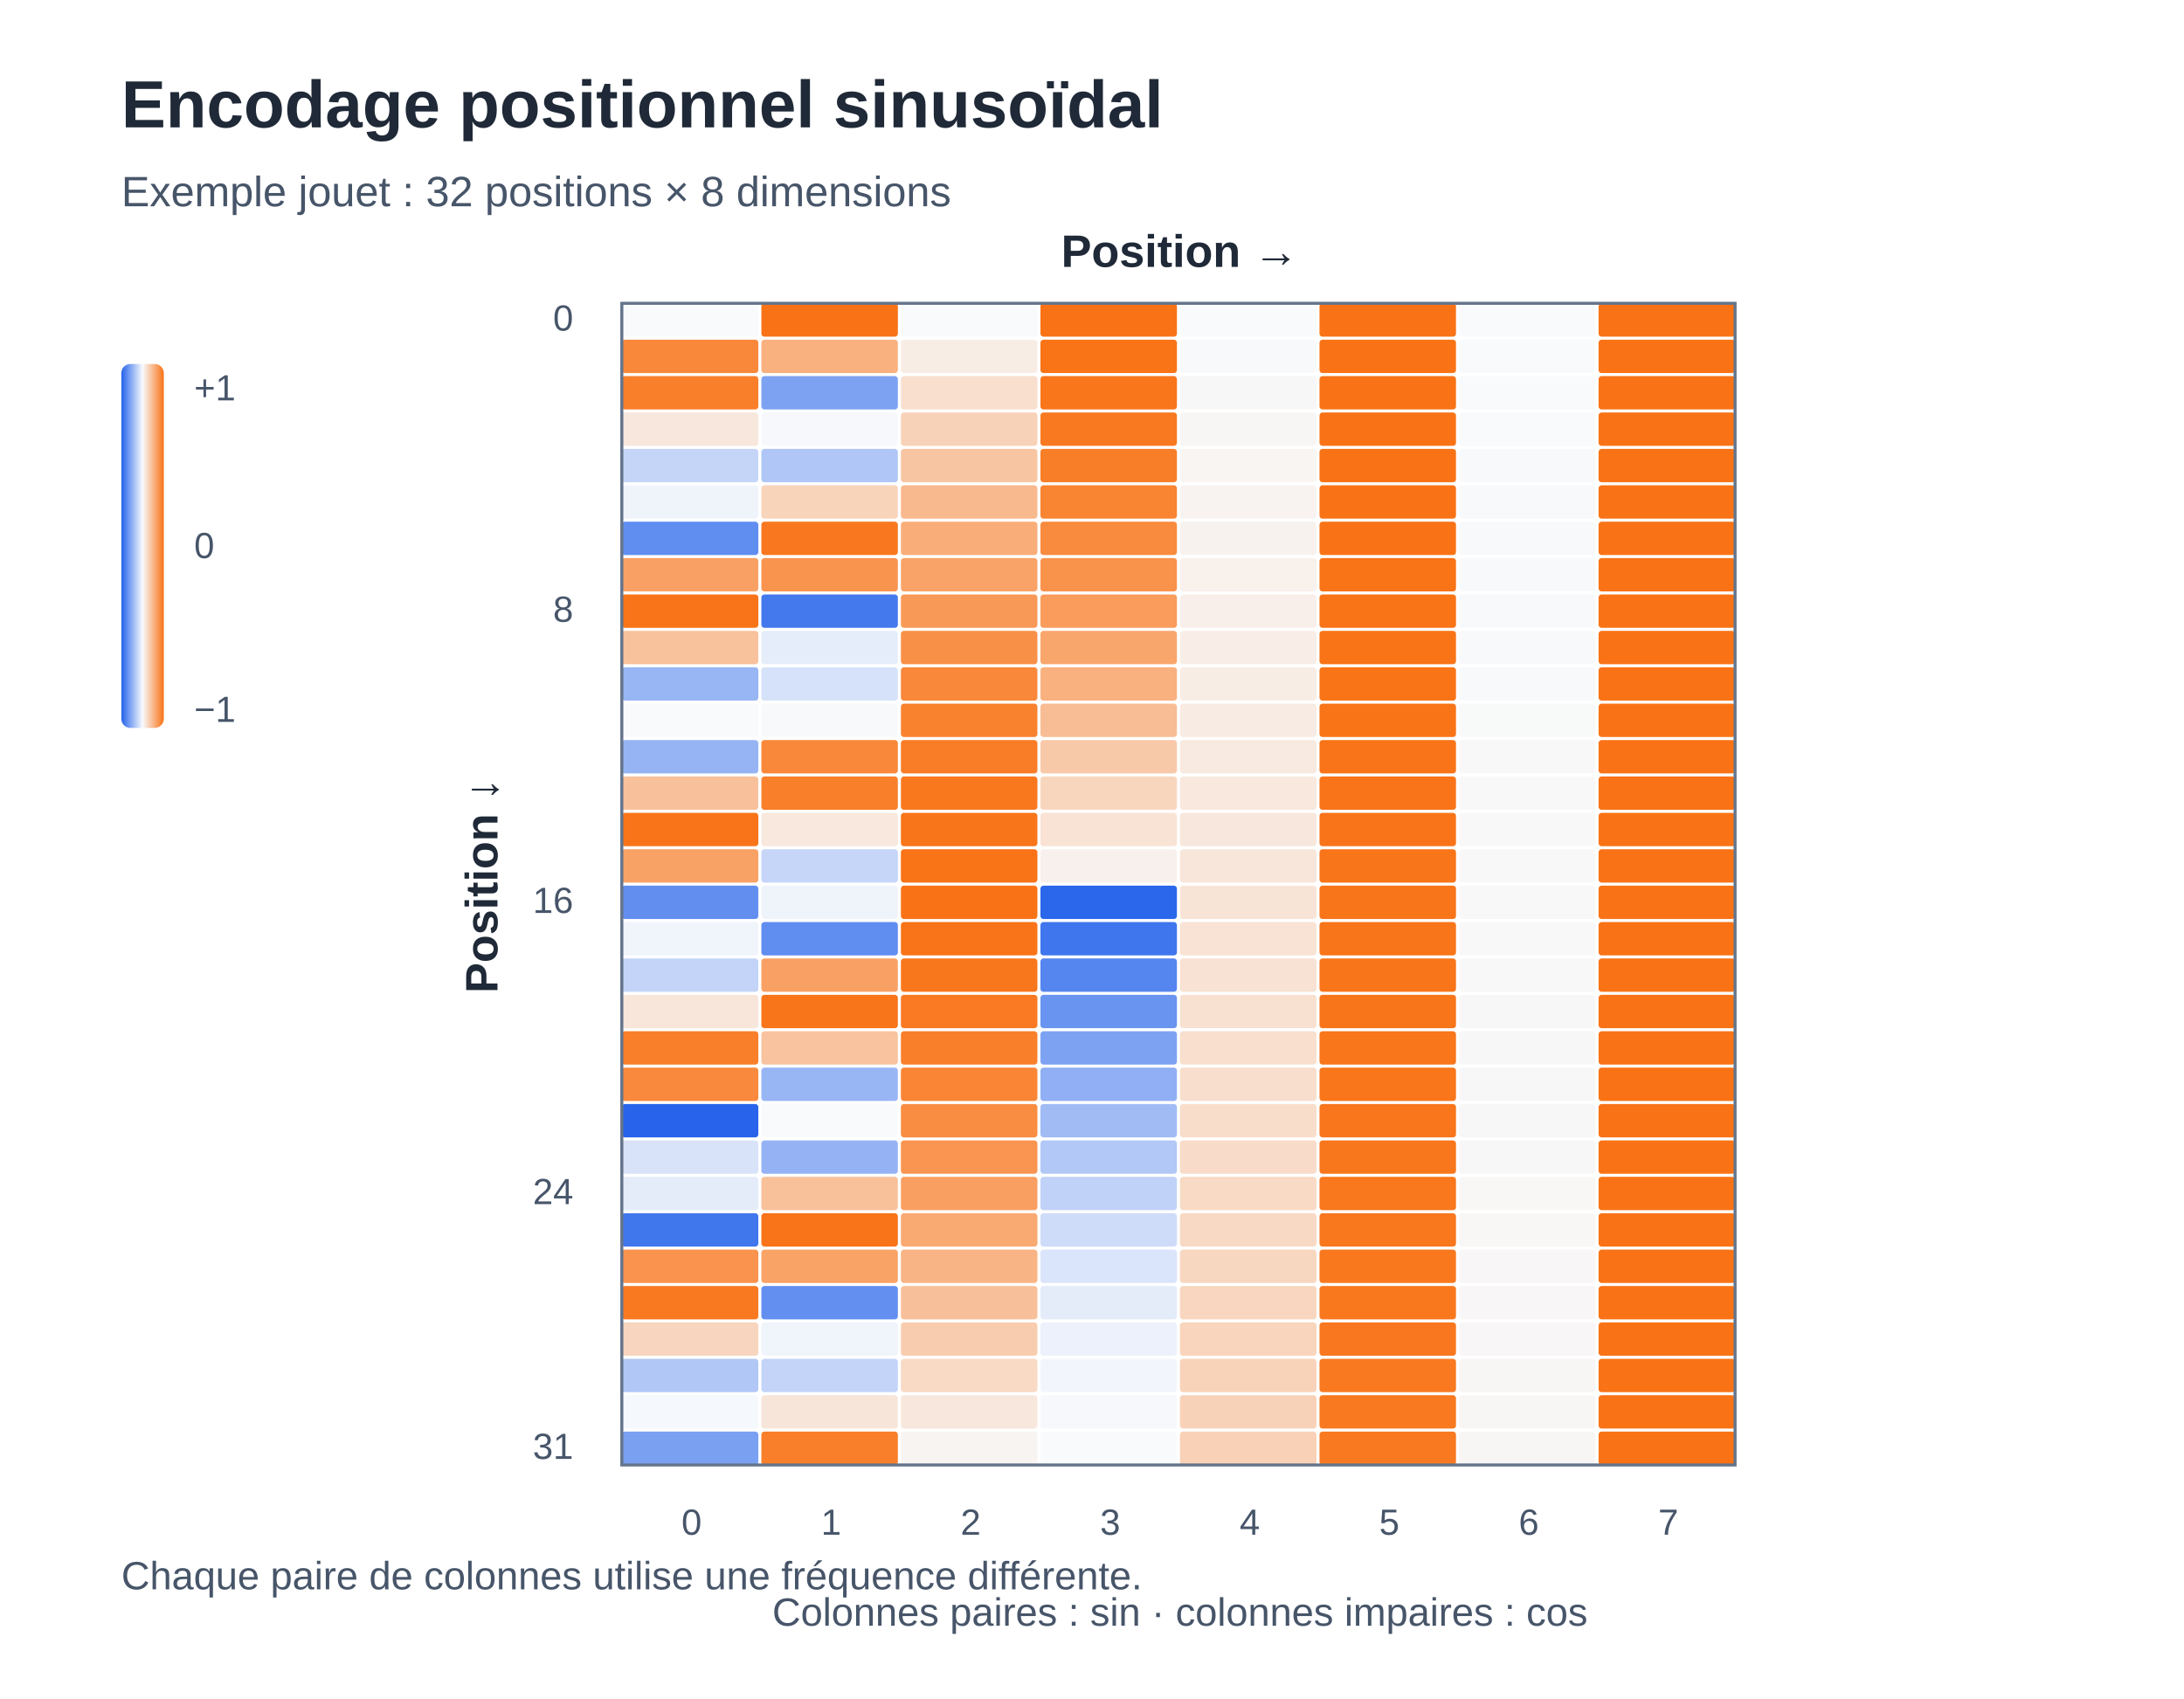
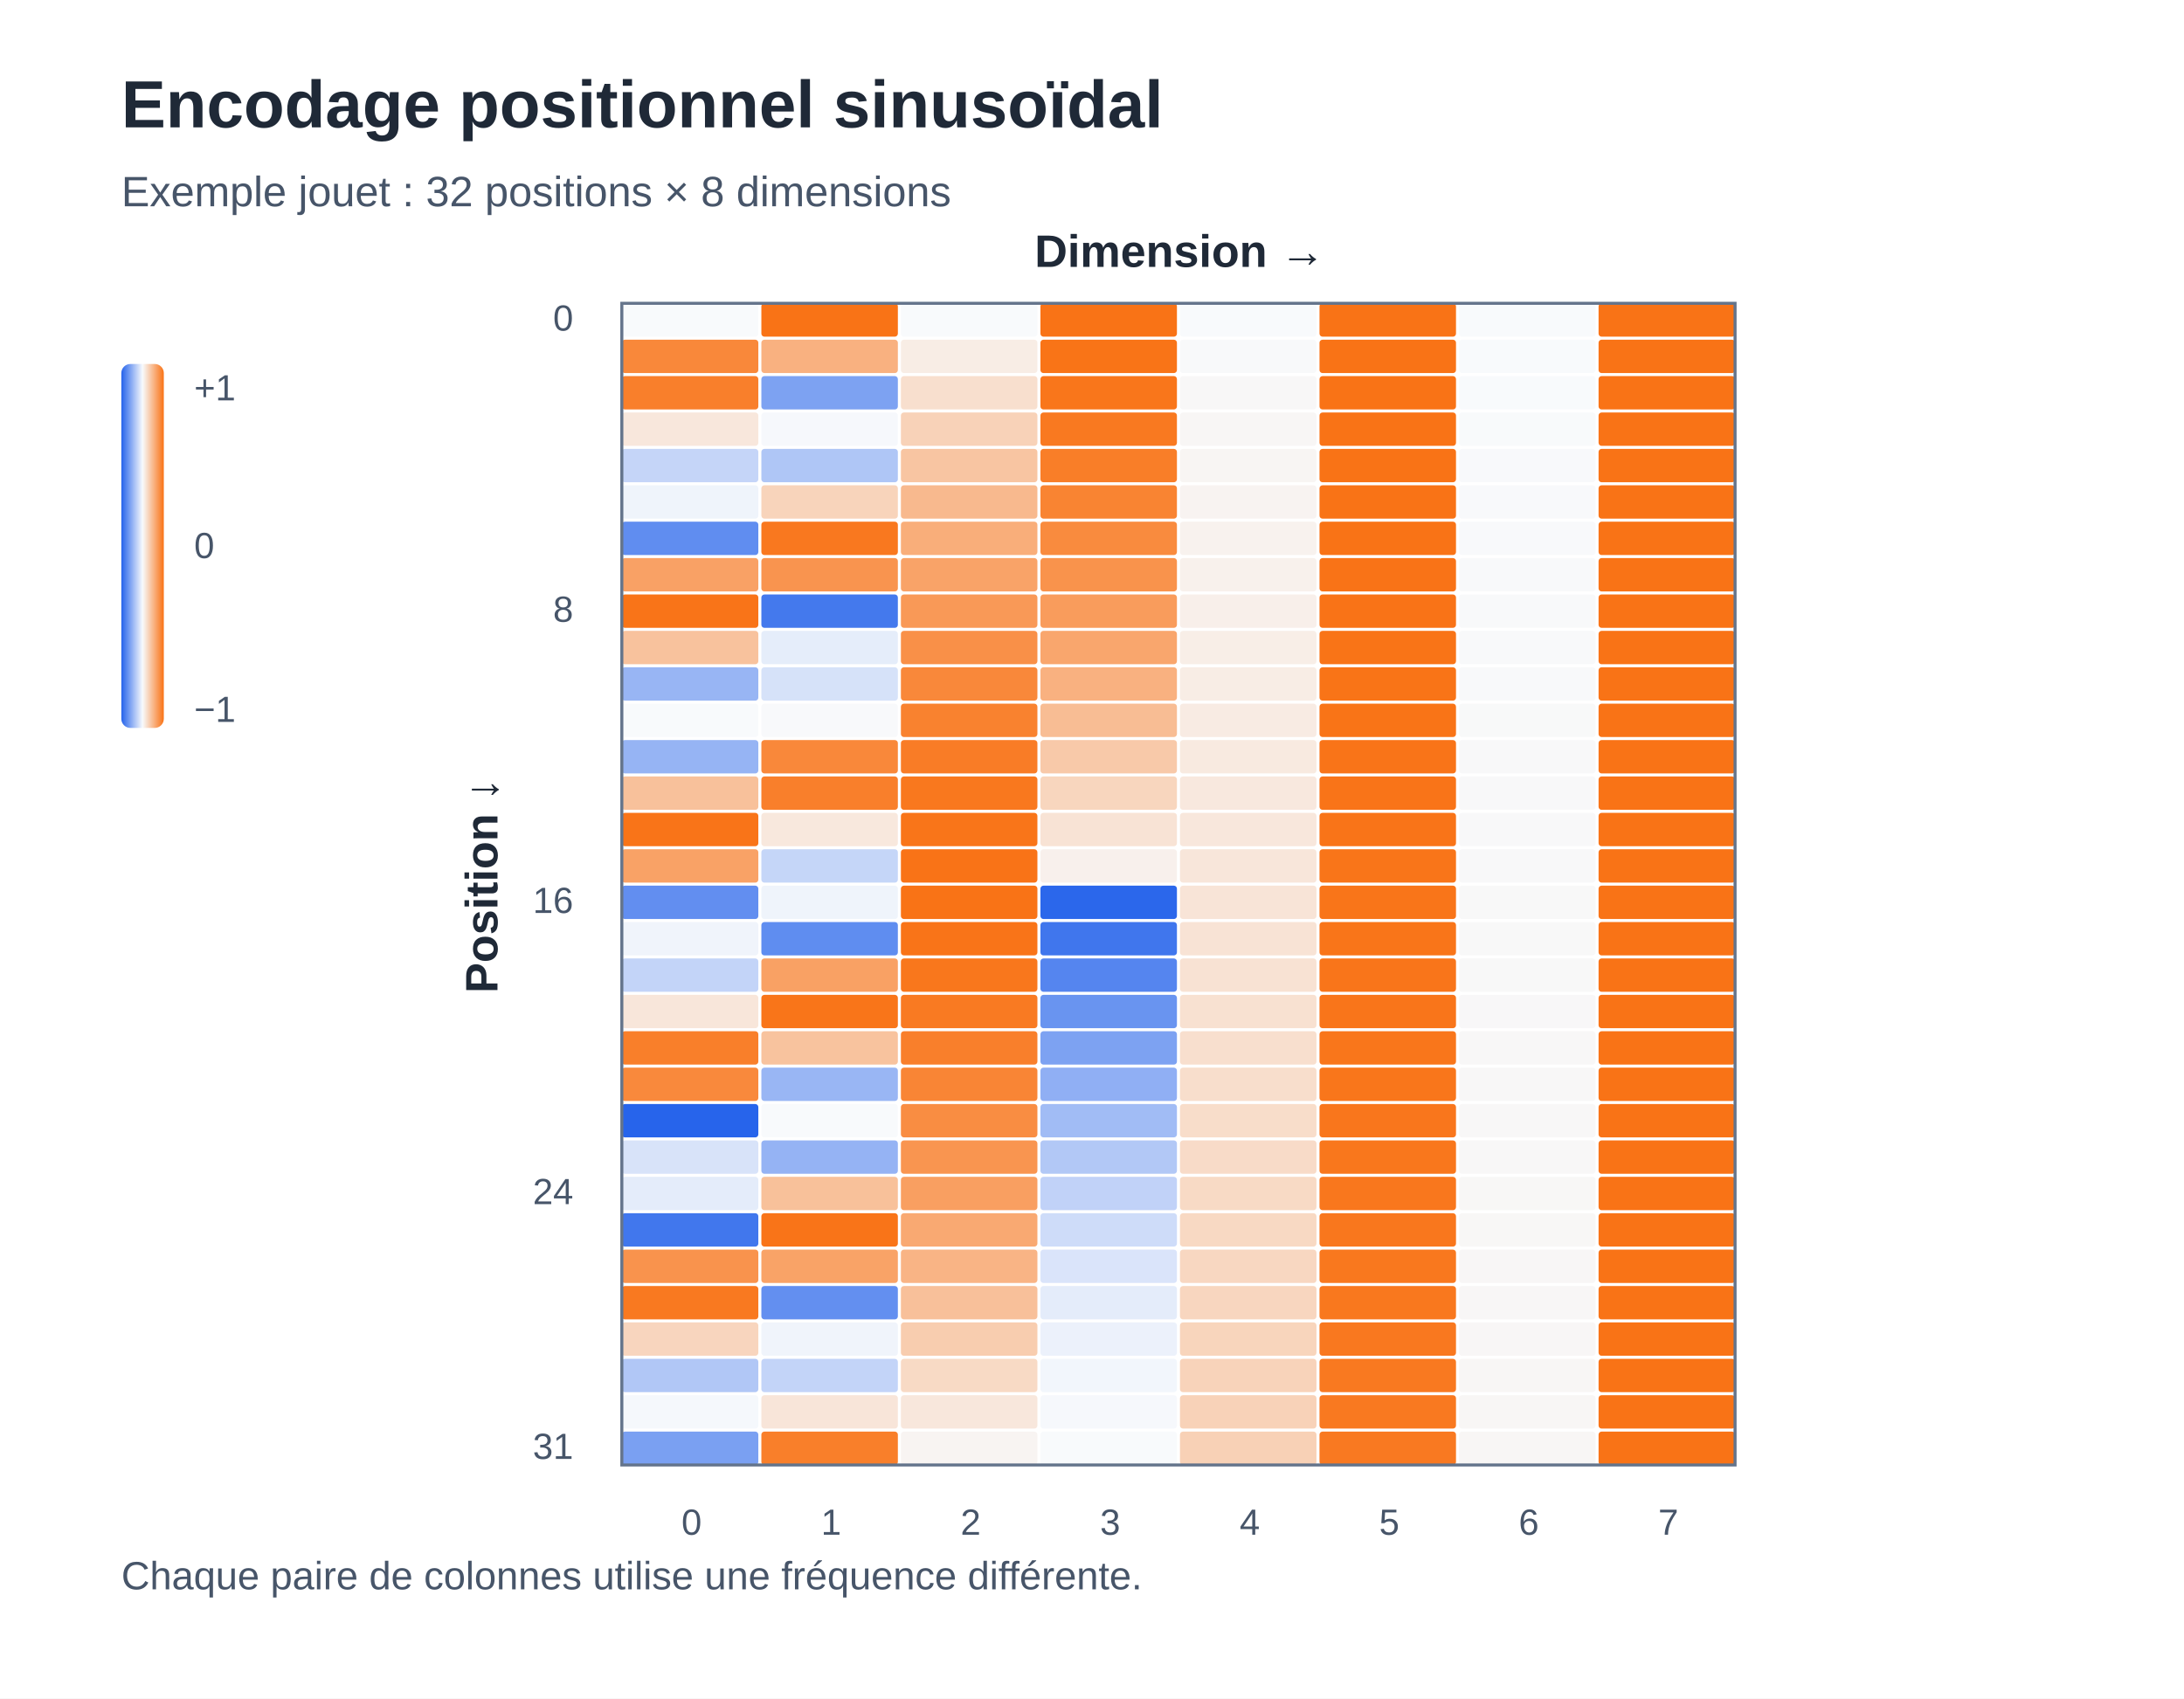
<svg xmlns="http://www.w3.org/2000/svg" width="720" height="560" viewBox="0 0 720 560" role="img" aria-labelledby="title desc">
  <style>text{font-family:Arial,Helvetica,sans-serif;fill:#1f2937}.title{font-size:22px;font-weight:700}.sub{font-size:14px;fill:#475569}.axis{font-size:15px;font-weight:600}.tick{font-size:12px;fill:#475569}.note{font-size:13px;fill:#475569}</style>
  <rect width="100%" height="100%" fill="#ffffff" />
  <text x="40" y="42" class="title">Encodage positionnel sinusoïdal</text>
  <text x="40" y="68" class="sub">Exemple jouet : 32 positions × 8 dimensions</text>
-   <text x="389" y="88" text-anchor="middle" class="axis">Position →</text>
+   <text x="389" y="88" text-anchor="middle" class="axis">Dimension →</text>
  <rect x="205" y="100" width="45" height="11" rx="1" fill="#f8fafc" />
  <rect x="251" y="100" width="45" height="11" rx="1" fill="#f97316" />
  <rect x="297" y="100" width="45" height="11" rx="1" fill="#f8fafc" />
  <rect x="343" y="100" width="45" height="11" rx="1" fill="#f97316" />
  <rect x="389" y="100" width="45" height="11" rx="1" fill="#f8fafc" />
  <rect x="435" y="100" width="45" height="11" rx="1" fill="#f97316" />
  <rect x="481" y="100" width="45" height="11" rx="1" fill="#f8fafc" />
  <rect x="527" y="100" width="45" height="11" rx="1" fill="#f97316" />
  <rect x="205" y="112" width="45" height="11" rx="1" fill="#f9883a" />
  <rect x="251" y="112" width="45" height="11" rx="1" fill="#f9b180" />
  <rect x="297" y="112" width="45" height="11" rx="1" fill="#f8ede5" />
  <rect x="343" y="112" width="45" height="11" rx="1" fill="#f97417" />
  <rect x="389" y="112" width="45" height="11" rx="1" fill="#f8f9fa" />
  <rect x="435" y="112" width="45" height="11" rx="1" fill="#f97316" />
  <rect x="481" y="112" width="45" height="11" rx="1" fill="#f8fafc" />
  <rect x="527" y="112" width="45" height="11" rx="1" fill="#f97316" />
  <rect x="205" y="124" width="45" height="11" rx="1" fill="#f97f2b" />
  <rect x="251" y="124" width="45" height="11" rx="1" fill="#7da2f2" />
  <rect x="297" y="124" width="45" height="11" rx="1" fill="#f8dfce" />
  <rect x="343" y="124" width="45" height="11" rx="1" fill="#f9761b" />
  <rect x="389" y="124" width="45" height="11" rx="1" fill="#f8f7f7" />
  <rect x="435" y="124" width="45" height="11" rx="1" fill="#f97316" />
  <rect x="481" y="124" width="45" height="11" rx="1" fill="#f8fafc" />
  <rect x="527" y="124" width="45" height="11" rx="1" fill="#f97316" />
  <rect x="205" y="136" width="45" height="11" rx="1" fill="#f8e7dc" />
  <rect x="251" y="136" width="45" height="11" rx="1" fill="#f6f8fc" />
  <rect x="297" y="136" width="45" height="11" rx="1" fill="#f8d2b8" />
  <rect x="343" y="136" width="45" height="11" rx="1" fill="#f97920" />
  <rect x="389" y="136" width="45" height="11" rx="1" fill="#f8f6f5" />
  <rect x="435" y="136" width="45" height="11" rx="1" fill="#f97316" />
  <rect x="481" y="136" width="45" height="11" rx="1" fill="#f8fafb" />
  <rect x="527" y="136" width="45" height="11" rx="1" fill="#f97316" />
  <rect x="205" y="148" width="45" height="11" rx="1" fill="#c5d5f8" />
  <rect x="251" y="148" width="45" height="11" rx="1" fill="#afc6f6" />
  <rect x="297" y="148" width="45" height="11" rx="1" fill="#f8c5a2" />
  <rect x="343" y="148" width="45" height="11" rx="1" fill="#f97e28" />
  <rect x="389" y="148" width="45" height="11" rx="1" fill="#f8f5f3" />
  <rect x="435" y="148" width="45" height="11" rx="1" fill="#f97316" />
  <rect x="481" y="148" width="45" height="11" rx="1" fill="#f8f9fb" />
  <rect x="527" y="148" width="45" height="11" rx="1" fill="#f97316" />
  <rect x="205" y="160" width="45" height="11" rx="1" fill="#eff4fb" />
  <rect x="251" y="160" width="45" height="11" rx="1" fill="#f8d4bb" />
  <rect x="297" y="160" width="45" height="11" rx="1" fill="#f8b98e" />
  <rect x="343" y="160" width="45" height="11" rx="1" fill="#f98432" />
  <rect x="389" y="160" width="45" height="11" rx="1" fill="#f8f3f1" />
  <rect x="435" y="160" width="45" height="11" rx="1" fill="#f97316" />
  <rect x="481" y="160" width="45" height="11" rx="1" fill="#f8f9fb" />
  <rect x="527" y="160" width="45" height="11" rx="1" fill="#f97316" />
  <rect x="205" y="172" width="45" height="11" rx="1" fill="#608df0" />
  <rect x="251" y="172" width="45" height="11" rx="1" fill="#f9781f" />
  <rect x="297" y="172" width="45" height="11" rx="1" fill="#f9ae7a" />
  <rect x="343" y="172" width="45" height="11" rx="1" fill="#f98b3e" />
  <rect x="389" y="172" width="45" height="11" rx="1" fill="#f8f2ee" />
  <rect x="435" y="172" width="45" height="11" rx="1" fill="#f97316" />
  <rect x="481" y="172" width="45" height="11" rx="1" fill="#f8f9fb" />
  <rect x="527" y="172" width="45" height="11" rx="1" fill="#f97316" />
  <rect x="205" y="184" width="45" height="11" rx="1" fill="#f9a165" />
  <rect x="251" y="184" width="45" height="11" rx="1" fill="#f9944f" />
  <rect x="297" y="184" width="45" height="11" rx="1" fill="#f9a368" />
  <rect x="343" y="184" width="45" height="11" rx="1" fill="#f9934c" />
  <rect x="389" y="184" width="45" height="11" rx="1" fill="#f8f1ec" />
  <rect x="435" y="184" width="45" height="11" rx="1" fill="#f97317" />
  <rect x="481" y="184" width="45" height="11" rx="1" fill="#f8f9fa" />
  <rect x="527" y="184" width="45" height="11" rx="1" fill="#f97316" />
  <rect x="205" y="196" width="45" height="11" rx="1" fill="#f97418" />
  <rect x="251" y="196" width="45" height="11" rx="1" fill="#4479ed" />
  <rect x="297" y="196" width="45" height="11" rx="1" fill="#f99957" />
  <rect x="343" y="196" width="45" height="11" rx="1" fill="#f99c5c" />
  <rect x="389" y="196" width="45" height="11" rx="1" fill="#f8efea" />
  <rect x="435" y="196" width="45" height="11" rx="1" fill="#f97317" />
  <rect x="481" y="196" width="45" height="11" rx="1" fill="#f8f9fa" />
  <rect x="527" y="196" width="45" height="11" rx="1" fill="#f97316" />
  <rect x="205" y="208" width="45" height="11" rx="1" fill="#f8c29d" />
  <rect x="251" y="208" width="45" height="11" rx="1" fill="#e5edfa" />
  <rect x="297" y="208" width="45" height="11" rx="1" fill="#f99048" />
  <rect x="343" y="208" width="45" height="11" rx="1" fill="#f9a66d" />
  <rect x="389" y="208" width="45" height="11" rx="1" fill="#f8eee7" />
  <rect x="435" y="208" width="45" height="11" rx="1" fill="#f97417" />
  <rect x="481" y="208" width="45" height="11" rx="1" fill="#f8f9fa" />
  <rect x="527" y="208" width="45" height="11" rx="1" fill="#f97316" />
  <rect x="205" y="220" width="45" height="11" rx="1" fill="#98b5f4" />
  <rect x="251" y="220" width="45" height="11" rx="1" fill="#d6e2f9" />
  <rect x="297" y="220" width="45" height="11" rx="1" fill="#f9883a" />
  <rect x="343" y="220" width="45" height="11" rx="1" fill="#f9b180" />
  <rect x="389" y="220" width="45" height="11" rx="1" fill="#f8ede5" />
  <rect x="435" y="220" width="45" height="11" rx="1" fill="#f97417" />
  <rect x="481" y="220" width="45" height="11" rx="1" fill="#f8f9fa" />
  <rect x="527" y="220" width="45" height="11" rx="1" fill="#f97316" />
  <rect x="205" y="232" width="45" height="11" rx="1" fill="#f8fafc" />
  <rect x="251" y="232" width="45" height="11" rx="1" fill="#f8f9fb" />
  <rect x="297" y="232" width="45" height="11" rx="1" fill="#f9822f" />
  <rect x="343" y="232" width="45" height="11" rx="1" fill="#f8bd94" />
  <rect x="389" y="232" width="45" height="11" rx="1" fill="#f8ebe3" />
  <rect x="435" y="232" width="45" height="11" rx="1" fill="#f97417" />
  <rect x="481" y="232" width="45" height="11" rx="1" fill="#f8f9f9" />
  <rect x="527" y="232" width="45" height="11" rx="1" fill="#f97316" />
  <rect x="205" y="244" width="45" height="11" rx="1" fill="#96b4f4" />
  <rect x="251" y="244" width="45" height="11" rx="1" fill="#f9883a" />
  <rect x="297" y="244" width="45" height="11" rx="1" fill="#f97c26" />
  <rect x="343" y="244" width="45" height="11" rx="1" fill="#f8c9a9" />
  <rect x="389" y="244" width="45" height="11" rx="1" fill="#f8eae0" />
  <rect x="435" y="244" width="45" height="11" rx="1" fill="#f97418" />
  <rect x="481" y="244" width="45" height="11" rx="1" fill="#f8f8f9" />
  <rect x="527" y="244" width="45" height="11" rx="1" fill="#f97316" />
  <rect x="205" y="256" width="45" height="11" rx="1" fill="#f8c19b" />
  <rect x="251" y="256" width="45" height="11" rx="1" fill="#f97f2b" />
  <rect x="297" y="256" width="45" height="11" rx="1" fill="#f9781e" />
  <rect x="343" y="256" width="45" height="11" rx="1" fill="#f8d6be" />
  <rect x="389" y="256" width="45" height="11" rx="1" fill="#f8e8de" />
  <rect x="435" y="256" width="45" height="11" rx="1" fill="#f97418" />
  <rect x="481" y="256" width="45" height="11" rx="1" fill="#f8f8f9" />
  <rect x="527" y="256" width="45" height="11" rx="1" fill="#f97316" />
  <rect x="205" y="268" width="45" height="11" rx="1" fill="#f97418" />
  <rect x="251" y="268" width="45" height="11" rx="1" fill="#f8e8dd" />
  <rect x="297" y="268" width="45" height="11" rx="1" fill="#f97519" />
  <rect x="343" y="268" width="45" height="11" rx="1" fill="#f8e3d5" />
  <rect x="389" y="268" width="45" height="11" rx="1" fill="#f8e7dc" />
  <rect x="435" y="268" width="45" height="11" rx="1" fill="#f97418" />
  <rect x="481" y="268" width="45" height="11" rx="1" fill="#f8f8f9" />
  <rect x="527" y="268" width="45" height="11" rx="1" fill="#f97316" />
  <rect x="205" y="280" width="45" height="11" rx="1" fill="#f9a266" />
  <rect x="251" y="280" width="45" height="11" rx="1" fill="#c5d6f8" />
  <rect x="297" y="280" width="45" height="11" rx="1" fill="#f97317" />
  <rect x="343" y="280" width="45" height="11" rx="1" fill="#f8f0ec" />
  <rect x="389" y="280" width="45" height="11" rx="1" fill="#f8e6da" />
  <rect x="435" y="280" width="45" height="11" rx="1" fill="#f97519" />
  <rect x="481" y="280" width="45" height="11" rx="1" fill="#f8f8f9" />
  <rect x="527" y="280" width="45" height="11" rx="1" fill="#f97316" />
  <rect x="205" y="292" width="45" height="11" rx="1" fill="#628ef0" />
  <rect x="251" y="292" width="45" height="11" rx="1" fill="#eff4fb" />
  <rect x="297" y="292" width="45" height="11" rx="1" fill="#f97316" />
  <rect x="343" y="292" width="45" height="11" rx="1" fill="#2b67eb" />
  <rect x="389" y="292" width="45" height="11" rx="1" fill="#f8e4d7" />
  <rect x="435" y="292" width="45" height="11" rx="1" fill="#f97519" />
  <rect x="481" y="292" width="45" height="11" rx="1" fill="#f8f8f8" />
  <rect x="527" y="292" width="45" height="11" rx="1" fill="#f97316" />
  <rect x="205" y="304" width="45" height="11" rx="1" fill="#f0f4fb" />
  <rect x="251" y="304" width="45" height="11" rx="1" fill="#5f8df0" />
  <rect x="297" y="304" width="45" height="11" rx="1" fill="#f97418" />
  <rect x="343" y="304" width="45" height="11" rx="1" fill="#4076ed" />
  <rect x="389" y="304" width="45" height="11" rx="1" fill="#f8e3d5" />
  <rect x="435" y="304" width="45" height="11" rx="1" fill="#f97519" />
  <rect x="481" y="304" width="45" height="11" rx="1" fill="#f8f8f8" />
  <rect x="527" y="304" width="45" height="11" rx="1" fill="#f97316" />
  <rect x="205" y="316" width="45" height="11" rx="1" fill="#c3d4f8" />
  <rect x="251" y="316" width="45" height="11" rx="1" fill="#f9a164" />
  <rect x="297" y="316" width="45" height="11" rx="1" fill="#f9771c" />
  <rect x="343" y="316" width="45" height="11" rx="1" fill="#5585ef" />
  <rect x="389" y="316" width="45" height="11" rx="1" fill="#f8e2d3" />
  <rect x="435" y="316" width="45" height="11" rx="1" fill="#f9751a" />
  <rect x="481" y="316" width="45" height="11" rx="1" fill="#f8f8f8" />
  <rect x="527" y="316" width="45" height="11" rx="1" fill="#f97316" />
  <rect x="205" y="328" width="45" height="11" rx="1" fill="#f8e6da" />
  <rect x="251" y="328" width="45" height="11" rx="1" fill="#f97519" />
  <rect x="297" y="328" width="45" height="11" rx="1" fill="#f97a22" />
  <rect x="343" y="328" width="45" height="11" rx="1" fill="#6994f0" />
  <rect x="389" y="328" width="45" height="11" rx="1" fill="#f8e1d1" />
  <rect x="435" y="328" width="45" height="11" rx="1" fill="#f9751a" />
  <rect x="481" y="328" width="45" height="11" rx="1" fill="#f8f7f8" />
  <rect x="527" y="328" width="45" height="11" rx="1" fill="#f97316" />
  <rect x="205" y="340" width="45" height="11" rx="1" fill="#f97f2a" />
  <rect x="251" y="340" width="45" height="11" rx="1" fill="#f8c39e" />
  <rect x="297" y="340" width="45" height="11" rx="1" fill="#f97f2b" />
  <rect x="343" y="340" width="45" height="11" rx="1" fill="#7da2f2" />
  <rect x="389" y="340" width="45" height="11" rx="1" fill="#f8dfce" />
  <rect x="435" y="340" width="45" height="11" rx="1" fill="#f9761b" />
  <rect x="481" y="340" width="45" height="11" rx="1" fill="#f8f7f7" />
  <rect x="527" y="340" width="45" height="11" rx="1" fill="#f97316" />
  <rect x="205" y="352" width="45" height="11" rx="1" fill="#f9893c" />
  <rect x="251" y="352" width="45" height="11" rx="1" fill="#99b6f4" />
  <rect x="297" y="352" width="45" height="11" rx="1" fill="#f98535" />
  <rect x="343" y="352" width="45" height="11" rx="1" fill="#90aff4" />
  <rect x="389" y="352" width="45" height="11" rx="1" fill="#f8decc" />
  <rect x="435" y="352" width="45" height="11" rx="1" fill="#f9761b" />
  <rect x="481" y="352" width="45" height="11" rx="1" fill="#f8f7f7" />
  <rect x="527" y="352" width="45" height="11" rx="1" fill="#f97316" />
  <rect x="205" y="364" width="45" height="11" rx="1" fill="#2764eb" />
  <rect x="251" y="364" width="45" height="11" rx="1" fill="#f8fafc" />
  <rect x="297" y="364" width="45" height="11" rx="1" fill="#f98d42" />
  <rect x="343" y="364" width="45" height="11" rx="1" fill="#a1bcf5" />
  <rect x="389" y="364" width="45" height="11" rx="1" fill="#f8ddca" />
  <rect x="435" y="364" width="45" height="11" rx="1" fill="#f9761c" />
  <rect x="481" y="364" width="45" height="11" rx="1" fill="#f8f7f7" />
  <rect x="527" y="364" width="45" height="11" rx="1" fill="#f97316" />
  <rect x="205" y="376" width="45" height="11" rx="1" fill="#d8e3f9" />
  <rect x="251" y="376" width="45" height="11" rx="1" fill="#95b3f4" />
  <rect x="297" y="376" width="45" height="11" rx="1" fill="#f99550" />
  <rect x="343" y="376" width="45" height="11" rx="1" fill="#b2c8f6" />
  <rect x="389" y="376" width="45" height="11" rx="1" fill="#f8dbc8" />
  <rect x="435" y="376" width="45" height="11" rx="1" fill="#f9771c" />
  <rect x="481" y="376" width="45" height="11" rx="1" fill="#f8f7f7" />
  <rect x="527" y="376" width="45" height="11" rx="1" fill="#f97316" />
  <rect x="205" y="388" width="45" height="11" rx="1" fill="#e4ecfa" />
  <rect x="251" y="388" width="45" height="11" rx="1" fill="#f8c19a" />
  <rect x="297" y="388" width="45" height="11" rx="1" fill="#f99f61" />
  <rect x="343" y="388" width="45" height="11" rx="1" fill="#c1d2f8" />
  <rect x="389" y="388" width="45" height="11" rx="1" fill="#f8dac5" />
  <rect x="435" y="388" width="45" height="11" rx="1" fill="#f9771d" />
  <rect x="481" y="388" width="45" height="11" rx="1" fill="#f8f7f6" />
  <rect x="527" y="388" width="45" height="11" rx="1" fill="#f97316" />
  <rect x="205" y="400" width="45" height="11" rx="1" fill="#4177ed" />
  <rect x="251" y="400" width="45" height="11" rx="1" fill="#f97418" />
  <rect x="297" y="400" width="45" height="11" rx="1" fill="#f9a972" />
  <rect x="343" y="400" width="45" height="11" rx="1" fill="#cedcf9" />
  <rect x="389" y="400" width="45" height="11" rx="1" fill="#f8d9c3" />
  <rect x="435" y="400" width="45" height="11" rx="1" fill="#f9771d" />
  <rect x="481" y="400" width="45" height="11" rx="1" fill="#f8f7f6" />
  <rect x="527" y="400" width="45" height="11" rx="1" fill="#f97316" />
  <rect x="205" y="412" width="45" height="11" rx="1" fill="#f9934d" />
  <rect x="251" y="412" width="45" height="11" rx="1" fill="#f9a367" />
  <rect x="297" y="412" width="45" height="11" rx="1" fill="#f9b485" />
  <rect x="343" y="412" width="45" height="11" rx="1" fill="#dae4fa" />
  <rect x="389" y="412" width="45" height="11" rx="1" fill="#f8d7c1" />
  <rect x="435" y="412" width="45" height="11" rx="1" fill="#f9781e" />
  <rect x="481" y="412" width="45" height="11" rx="1" fill="#f8f6f6" />
  <rect x="527" y="412" width="45" height="11" rx="1" fill="#f97316" />
  <rect x="205" y="424" width="45" height="11" rx="1" fill="#f97920" />
  <rect x="251" y="424" width="45" height="11" rx="1" fill="#638ff0" />
  <rect x="297" y="424" width="45" height="11" rx="1" fill="#f8c09a" />
  <rect x="343" y="424" width="45" height="11" rx="1" fill="#e4ecfa" />
  <rect x="389" y="424" width="45" height="11" rx="1" fill="#f8d6bf" />
  <rect x="435" y="424" width="45" height="11" rx="1" fill="#f9781e" />
  <rect x="481" y="424" width="45" height="11" rx="1" fill="#f8f6f6" />
  <rect x="527" y="424" width="45" height="11" rx="1" fill="#f97316" />
  <rect x="205" y="436" width="45" height="11" rx="1" fill="#f8d5be" />
  <rect x="251" y="436" width="45" height="11" rx="1" fill="#f0f4fb" />
  <rect x="297" y="436" width="45" height="11" rx="1" fill="#f8cdaf" />
  <rect x="343" y="436" width="45" height="11" rx="1" fill="#ecf1fb" />
  <rect x="389" y="436" width="45" height="11" rx="1" fill="#f8d5bc" />
  <rect x="435" y="436" width="45" height="11" rx="1" fill="#f9781f" />
  <rect x="481" y="436" width="45" height="11" rx="1" fill="#f8f6f6" />
  <rect x="527" y="436" width="45" height="11" rx="1" fill="#f97316" />
  <rect x="205" y="448" width="45" height="11" rx="1" fill="#b1c7f6" />
  <rect x="251" y="448" width="45" height="11" rx="1" fill="#c3d4f8" />
  <rect x="297" y="448" width="45" height="11" rx="1" fill="#f8dac5" />
  <rect x="343" y="448" width="45" height="11" rx="1" fill="#f2f6fc" />
  <rect x="389" y="448" width="45" height="11" rx="1" fill="#f8d3ba" />
  <rect x="435" y="448" width="45" height="11" rx="1" fill="#f97920" />
  <rect x="481" y="448" width="45" height="11" rx="1" fill="#f8f6f5" />
  <rect x="527" y="448" width="45" height="11" rx="1" fill="#f97316" />
  <rect x="205" y="460" width="45" height="11" rx="1" fill="#f5f8fc" />
  <rect x="251" y="460" width="45" height="11" rx="1" fill="#f8e5d9" />
  <rect x="297" y="460" width="45" height="11" rx="1" fill="#f8e7dc" />
  <rect x="343" y="460" width="45" height="11" rx="1" fill="#f6f8fc" />
  <rect x="389" y="460" width="45" height="11" rx="1" fill="#f8d2b8" />
  <rect x="435" y="460" width="45" height="11" rx="1" fill="#f97920" />
  <rect x="481" y="460" width="45" height="11" rx="1" fill="#f8f6f5" />
  <rect x="527" y="460" width="45" height="11" rx="1" fill="#f97316" />
  <rect x="205" y="472" width="45" height="11" rx="1" fill="#7aa0f2" />
  <rect x="251" y="472" width="45" height="11" rx="1" fill="#f97f2a" />
  <rect x="297" y="472" width="45" height="11" rx="1" fill="#f8f4f2" />
  <rect x="343" y="472" width="45" height="11" rx="1" fill="#f8fafc" />
  <rect x="389" y="472" width="45" height="11" rx="1" fill="#f8d1b6" />
  <rect x="435" y="472" width="45" height="11" rx="1" fill="#f97921" />
  <rect x="481" y="472" width="45" height="11" rx="1" fill="#f8f6f5" />
  <rect x="527" y="472" width="45" height="11" rx="1" fill="#f97316" />
  <rect x="205" y="100" width="367" height="383" fill="none" stroke="#64748b" stroke-width="1" />
  <text x="228" y="506" text-anchor="middle" class="tick">0</text>
  <text x="274" y="506" text-anchor="middle" class="tick">1</text>
  <text x="320" y="506" text-anchor="middle" class="tick">2</text>
  <text x="366" y="506" text-anchor="middle" class="tick">3</text>
  <text x="412" y="506" text-anchor="middle" class="tick">4</text>
  <text x="458" y="506" text-anchor="middle" class="tick">5</text>
  <text x="504" y="506" text-anchor="middle" class="tick">6</text>
  <text x="550" y="506" text-anchor="middle" class="tick">7</text>
  <text x="189" y="109" text-anchor="end" class="tick">0</text>
  <text x="189" y="205" text-anchor="end" class="tick">8</text>
  <text x="189" y="301" text-anchor="end" class="tick">16</text>
  <text x="189" y="397" text-anchor="end" class="tick">24</text>
  <text x="189" y="481" text-anchor="end" class="tick">31</text>
  <text transform="translate(164 292) rotate(-90)" text-anchor="middle" class="axis">Position ↓</text>
-   <text x="389" y="536" text-anchor="middle" class="note">Colonnes paires : sin · colonnes impaires : cos</text>
  <text x="40" y="524" class="note">Chaque paire de colonnes utilise une fréquence différente.</text>
  <defs>
    <linearGradient id="legend">
      <stop offset="0" stop-color="#2563eb" />
      <stop offset=".5" stop-color="#f8fafc" />
      <stop offset="1" stop-color="#f97316" />
    </linearGradient>
  </defs>
  <rect x="40" y="120" width="14" height="120" rx="3" fill="url(#legend)" />
  <text x="64" y="132" class="tick">+1</text>
  <text x="64" y="184" class="tick">0</text>
  <text x="64" y="238" class="tick">−1</text>
</svg>
